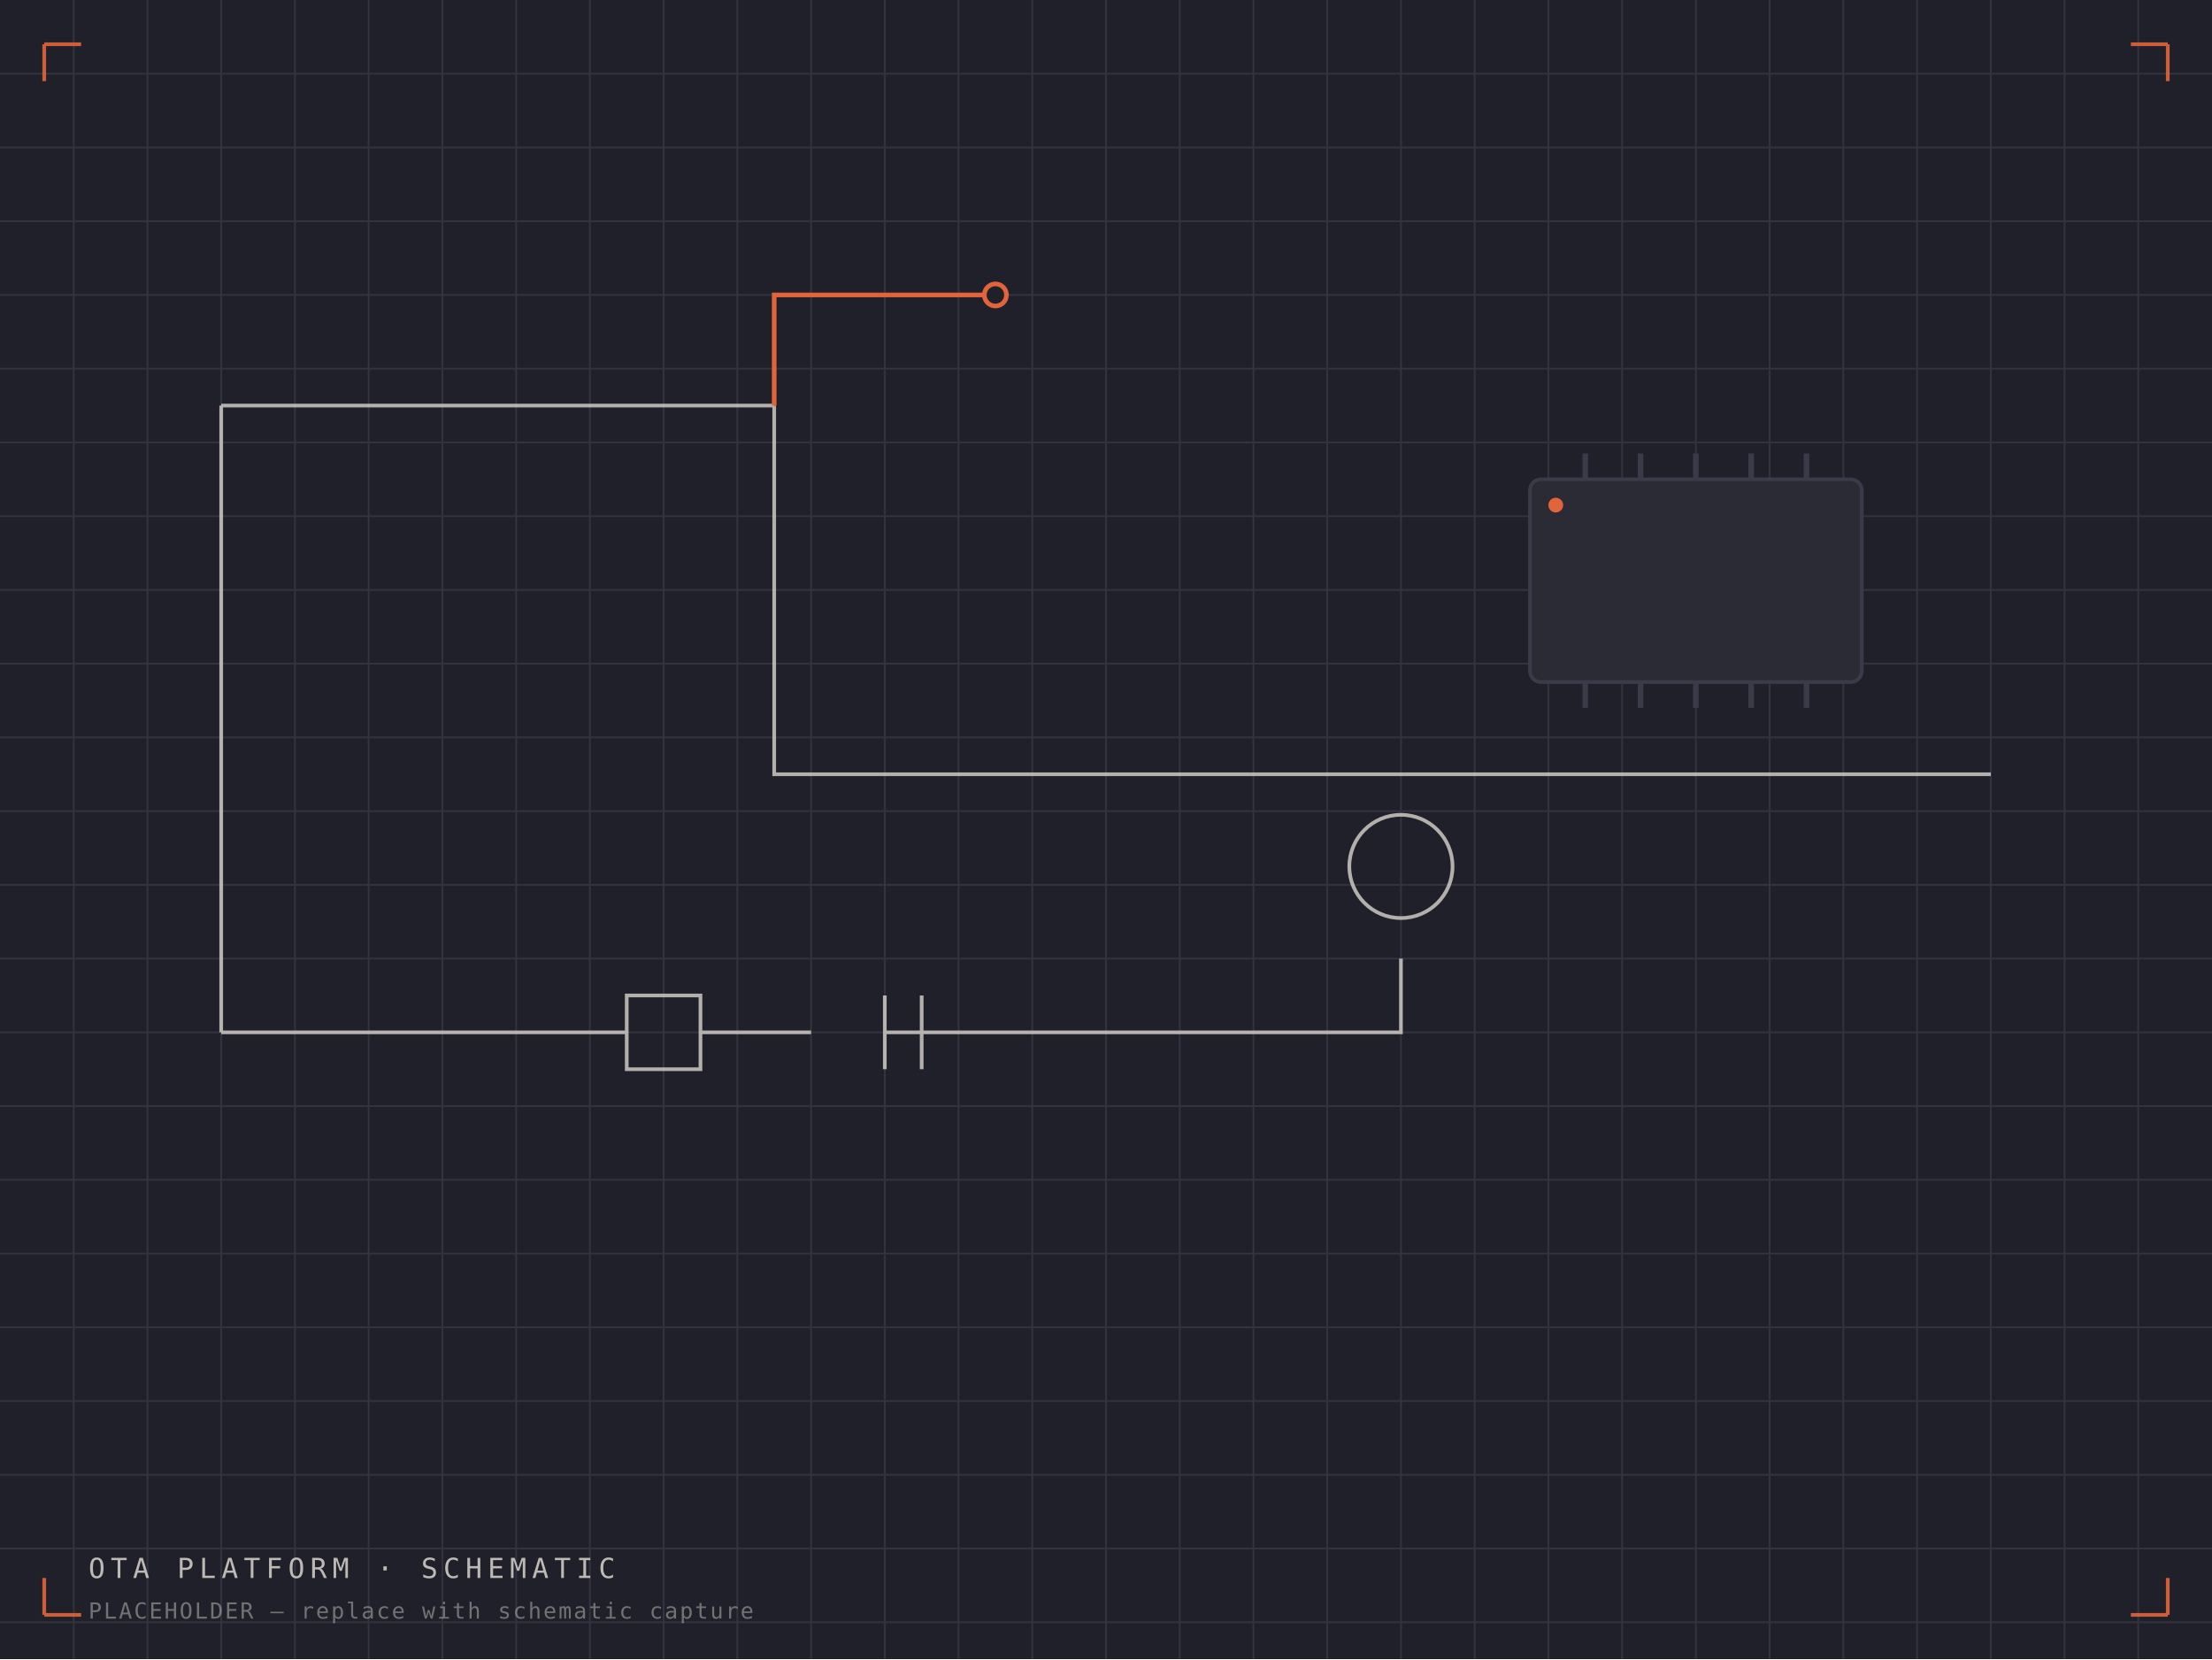
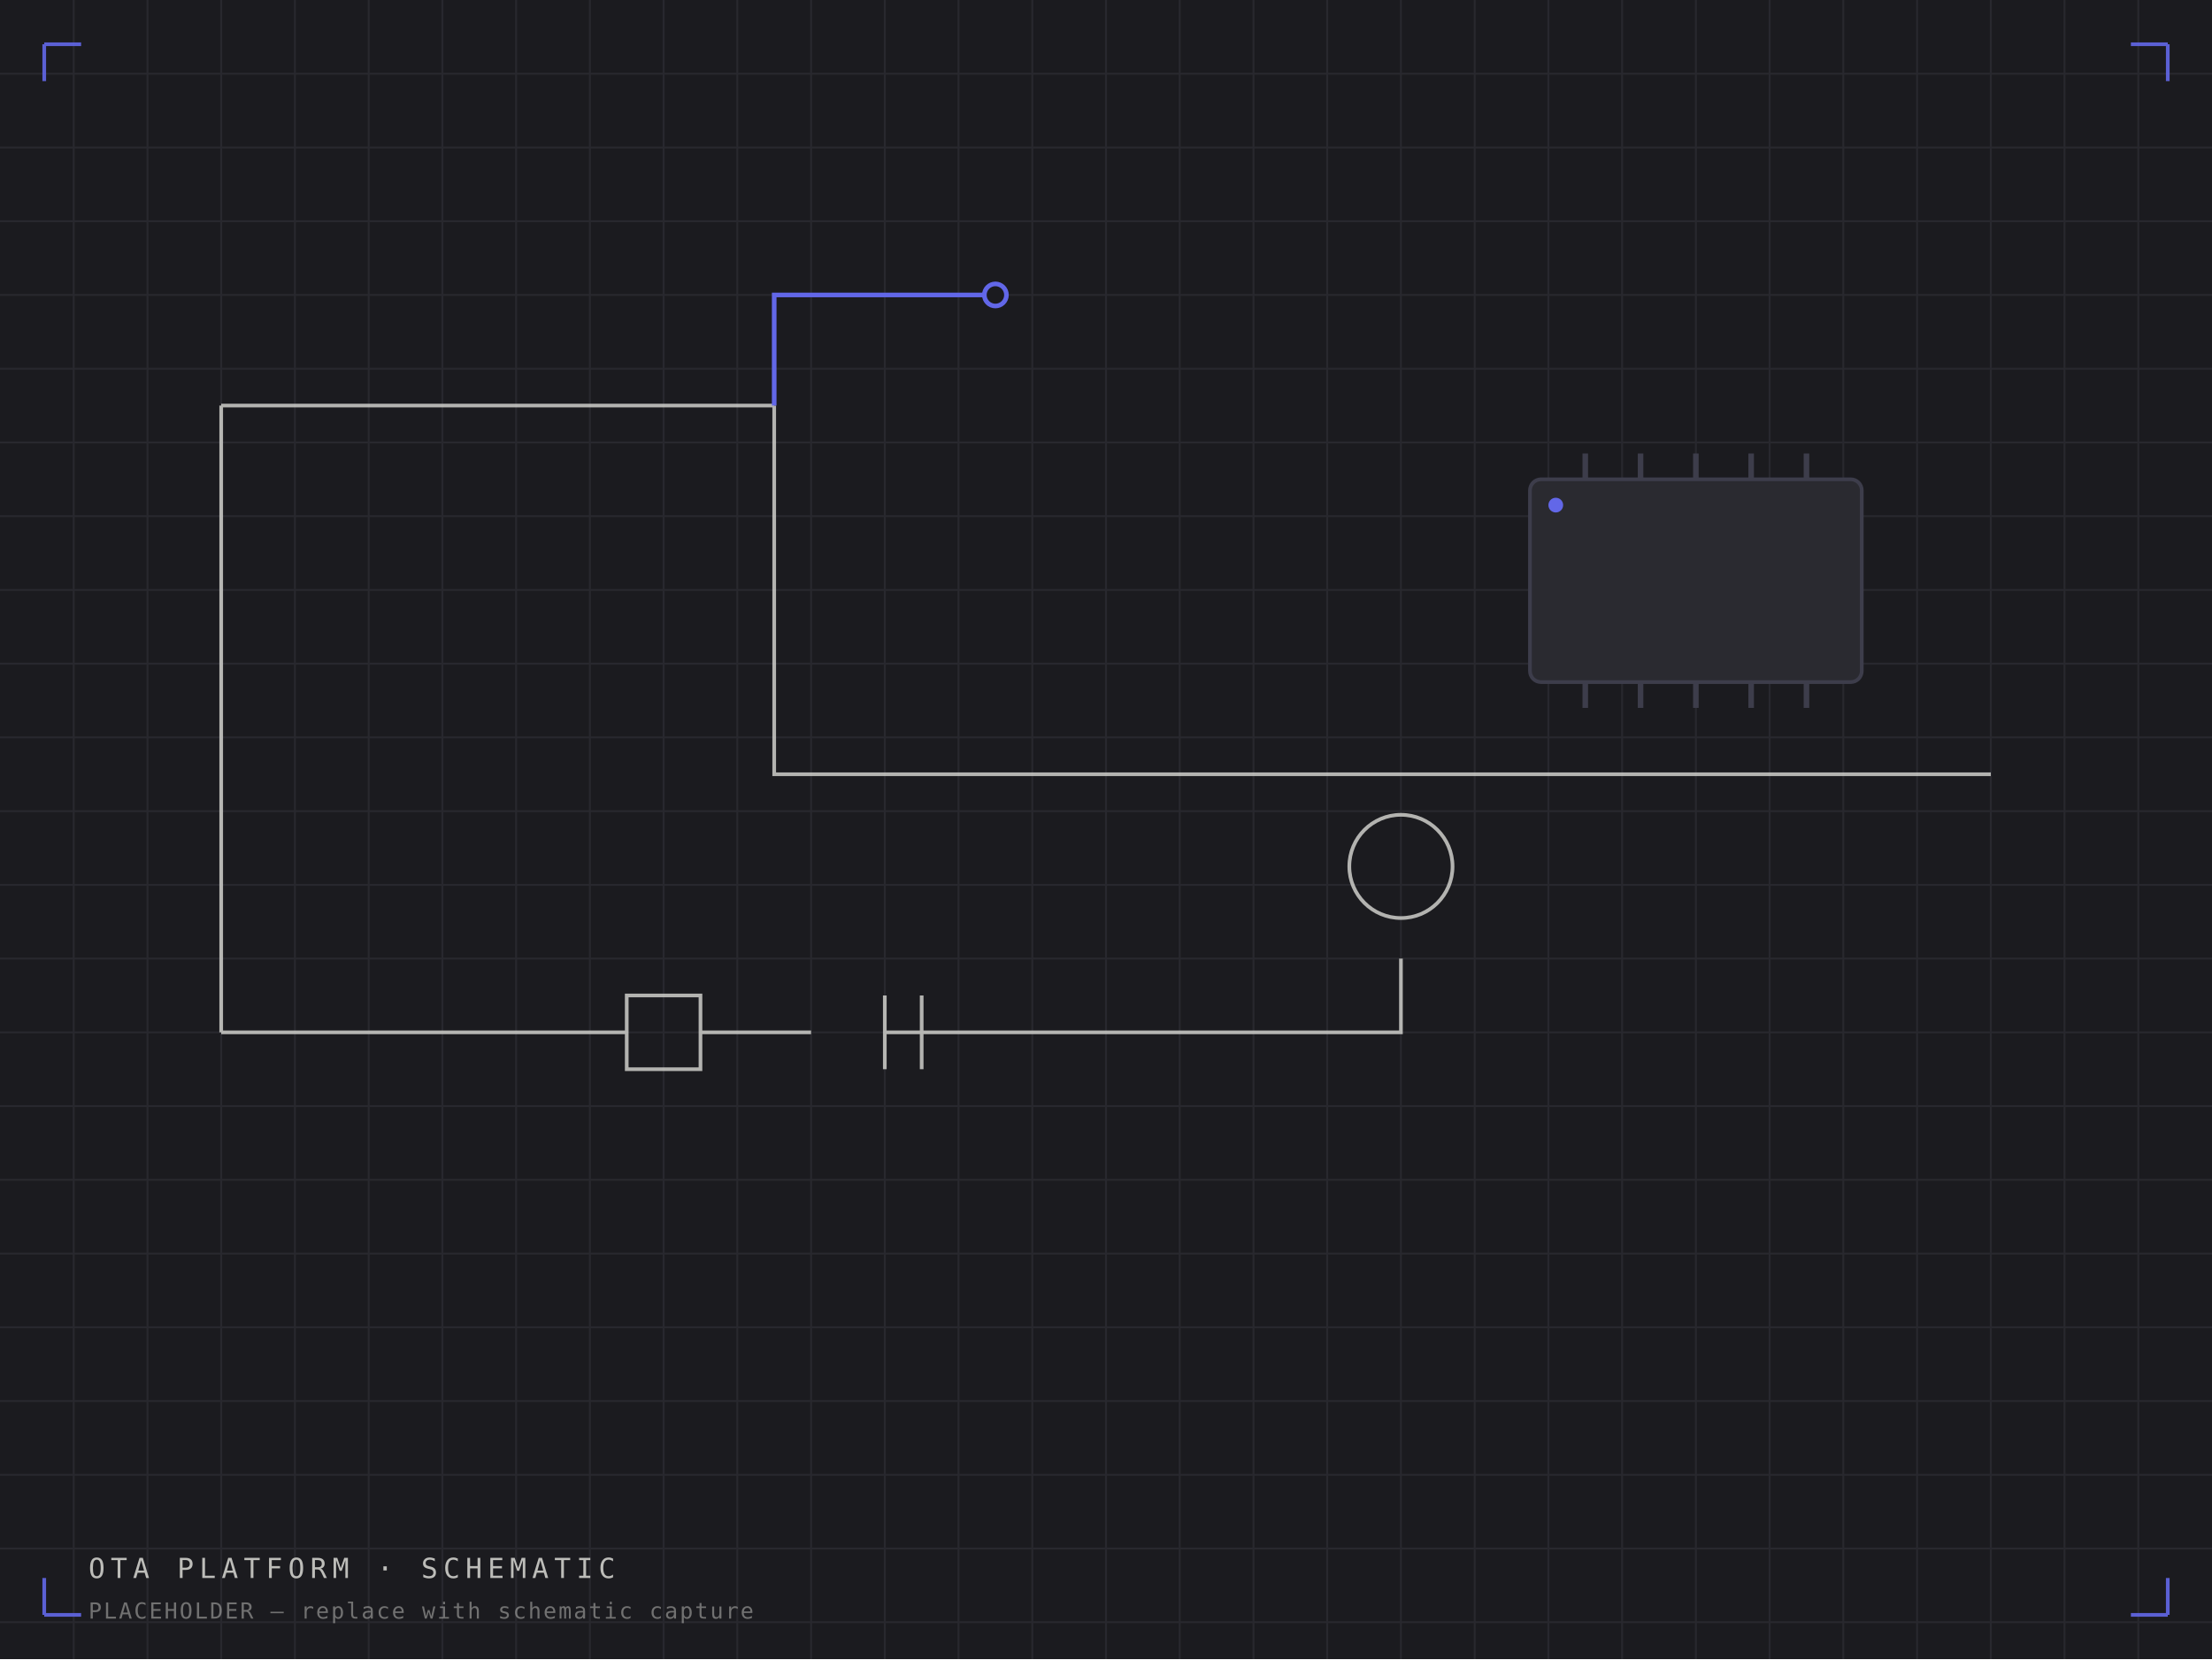
<svg xmlns="http://www.w3.org/2000/svg" width="1200" height="900" viewBox="0 0 1200 900" role="img">
-   <rect width="1200" height="900" fill="#20202a" />
-   <g stroke="#33333f" stroke-width="1">
+   <rect width="1200" height="900" fill="#1b1b1f" />
+   <g stroke="#28282e" stroke-width="1">
    <line x1="40" y1="0" x2="40" y2="900" />
    <line x1="80" y1="0" x2="80" y2="900" />
    <line x1="120" y1="0" x2="120" y2="900" />
    <line x1="160" y1="0" x2="160" y2="900" />
    <line x1="200" y1="0" x2="200" y2="900" />
    <line x1="240" y1="0" x2="240" y2="900" />
    <line x1="280" y1="0" x2="280" y2="900" />
    <line x1="320" y1="0" x2="320" y2="900" />
    <line x1="360" y1="0" x2="360" y2="900" />
    <line x1="400" y1="0" x2="400" y2="900" />
    <line x1="440" y1="0" x2="440" y2="900" />
    <line x1="480" y1="0" x2="480" y2="900" />
    <line x1="520" y1="0" x2="520" y2="900" />
    <line x1="560" y1="0" x2="560" y2="900" />
    <line x1="600" y1="0" x2="600" y2="900" />
    <line x1="640" y1="0" x2="640" y2="900" />
    <line x1="680" y1="0" x2="680" y2="900" />
    <line x1="720" y1="0" x2="720" y2="900" />
    <line x1="760" y1="0" x2="760" y2="900" />
    <line x1="800" y1="0" x2="800" y2="900" />
    <line x1="840" y1="0" x2="840" y2="900" />
    <line x1="880" y1="0" x2="880" y2="900" />
    <line x1="920" y1="0" x2="920" y2="900" />
    <line x1="960" y1="0" x2="960" y2="900" />
    <line x1="1000" y1="0" x2="1000" y2="900" />
    <line x1="1040" y1="0" x2="1040" y2="900" />
    <line x1="1080" y1="0" x2="1080" y2="900" />
    <line x1="1120" y1="0" x2="1120" y2="900" />
    <line x1="1160" y1="0" x2="1160" y2="900" />
    <line x1="0" y1="40" x2="1200" y2="40" />
    <line x1="0" y1="80" x2="1200" y2="80" />
    <line x1="0" y1="120" x2="1200" y2="120" />
    <line x1="0" y1="160" x2="1200" y2="160" />
    <line x1="0" y1="200" x2="1200" y2="200" />
    <line x1="0" y1="240" x2="1200" y2="240" />
    <line x1="0" y1="280" x2="1200" y2="280" />
    <line x1="0" y1="320" x2="1200" y2="320" />
    <line x1="0" y1="360" x2="1200" y2="360" />
    <line x1="0" y1="400" x2="1200" y2="400" />
    <line x1="0" y1="440" x2="1200" y2="440" />
    <line x1="0" y1="480" x2="1200" y2="480" />
    <line x1="0" y1="520" x2="1200" y2="520" />
    <line x1="0" y1="560" x2="1200" y2="560" />
    <line x1="0" y1="600" x2="1200" y2="600" />
    <line x1="0" y1="640" x2="1200" y2="640" />
    <line x1="0" y1="680" x2="1200" y2="680" />
    <line x1="0" y1="720" x2="1200" y2="720" />
    <line x1="0" y1="760" x2="1200" y2="760" />
    <line x1="0" y1="800" x2="1200" y2="800" />
    <line x1="0" y1="840" x2="1200" y2="840" />
    <line x1="0" y1="880" x2="1200" y2="880" />
  </g>
-   <g fill="none" stroke="#d8d5cc" stroke-width="2" opacity="0.8">
+   <g fill="none" stroke="#d9d9d4" stroke-width="2" opacity="0.8">
    <path d="M120 220 H420 M420 220 V420 H760 M760 420 H1080" />
    <path d="M120 560 H340 m40 0 h60 m40 0 H760 V520" />
    <rect x="340" y="540" width="40" height="40" fill="none" />
    <path d="M480 540 v40 m20 -40 v40" />
    <circle cx="760" cy="470" r="28" />
    <path d="M120 220 V560" />
  </g>
-   <g fill="none" stroke="#e2643a" stroke-width="2.5">
+   <g fill="none" stroke="#6267e8" stroke-width="2.5">
    <path d="M420 220 v-60 h120" />
-     <circle cx="540" cy="160" r="6" fill="#20202a" />
+     <circle cx="540" cy="160" r="6" fill="#1b1b1f" />
  </g>
  <g>
-     <rect x="830" y="260" width="180" height="110" rx="6" fill="#2b2b36" stroke="#3a3a48" stroke-width="2" />
-     <line x1="860" y1="246" x2="860" y2="260" stroke="#3a3a48" stroke-width="3" />
-     <line x1="860" y1="370" x2="860" y2="384" stroke="#3a3a48" stroke-width="3" />
-     <line x1="890" y1="246" x2="890" y2="260" stroke="#3a3a48" stroke-width="3" />
-     <line x1="890" y1="370" x2="890" y2="384" stroke="#3a3a48" stroke-width="3" />
-     <line x1="920" y1="246" x2="920" y2="260" stroke="#3a3a48" stroke-width="3" />
-     <line x1="920" y1="370" x2="920" y2="384" stroke="#3a3a48" stroke-width="3" />
-     <line x1="950" y1="246" x2="950" y2="260" stroke="#3a3a48" stroke-width="3" />
-     <line x1="950" y1="370" x2="950" y2="384" stroke="#3a3a48" stroke-width="3" />
-     <line x1="980" y1="246" x2="980" y2="260" stroke="#3a3a48" stroke-width="3" />
-     <line x1="980" y1="370" x2="980" y2="384" stroke="#3a3a48" stroke-width="3" />
-     <circle cx="844" cy="274" r="4" fill="#e2643a" />
+     <rect x="830" y="260" width="180" height="110" rx="6" fill="#2a2a30" stroke="#3d3d4b" stroke-width="2" />
+     <line x1="860" y1="246" x2="860" y2="260" stroke="#3d3d4b" stroke-width="3" />
+     <line x1="860" y1="370" x2="860" y2="384" stroke="#3d3d4b" stroke-width="3" />
+     <line x1="890" y1="246" x2="890" y2="260" stroke="#3d3d4b" stroke-width="3" />
+     <line x1="890" y1="370" x2="890" y2="384" stroke="#3d3d4b" stroke-width="3" />
+     <line x1="920" y1="246" x2="920" y2="260" stroke="#3d3d4b" stroke-width="3" />
+     <line x1="920" y1="370" x2="920" y2="384" stroke="#3d3d4b" stroke-width="3" />
+     <line x1="950" y1="246" x2="950" y2="260" stroke="#3d3d4b" stroke-width="3" />
+     <line x1="950" y1="370" x2="950" y2="384" stroke="#3d3d4b" stroke-width="3" />
+     <line x1="980" y1="246" x2="980" y2="260" stroke="#3d3d4b" stroke-width="3" />
+     <line x1="980" y1="370" x2="980" y2="384" stroke="#3d3d4b" stroke-width="3" />
+     <circle cx="844" cy="274" r="4" fill="#6267e8" />
  </g>
-   <g font-family="ui-monospace, Menlo, Consolas, monospace" fill="#d8d5cc">
+   <g font-family="ui-monospace, Menlo, Consolas, monospace" fill="#d9d9d4">
    <text x="48" y="856" font-size="15" letter-spacing="3" opacity="0.85">OTA PLATFORM · SCHEMATIC</text>
    <text x="48" y="878" font-size="12" letter-spacing="1" opacity="0.45">PLACEHOLDER — replace with schematic capture</text>
  </g>
-   <g stroke="#e2643a" stroke-width="2" opacity="0.9">
+   <g stroke="#6267e8" stroke-width="2" opacity="0.9">
    <path d="M24 24 h20 M24 24 v20" />
    <path d="M1176 24 h-20 M1176 24 v20" />
    <path d="M24 876 h20 M24 876 v-20" />
    <path d="M1176 876 h-20 M1176 876 v-20" />
  </g>
</svg>
